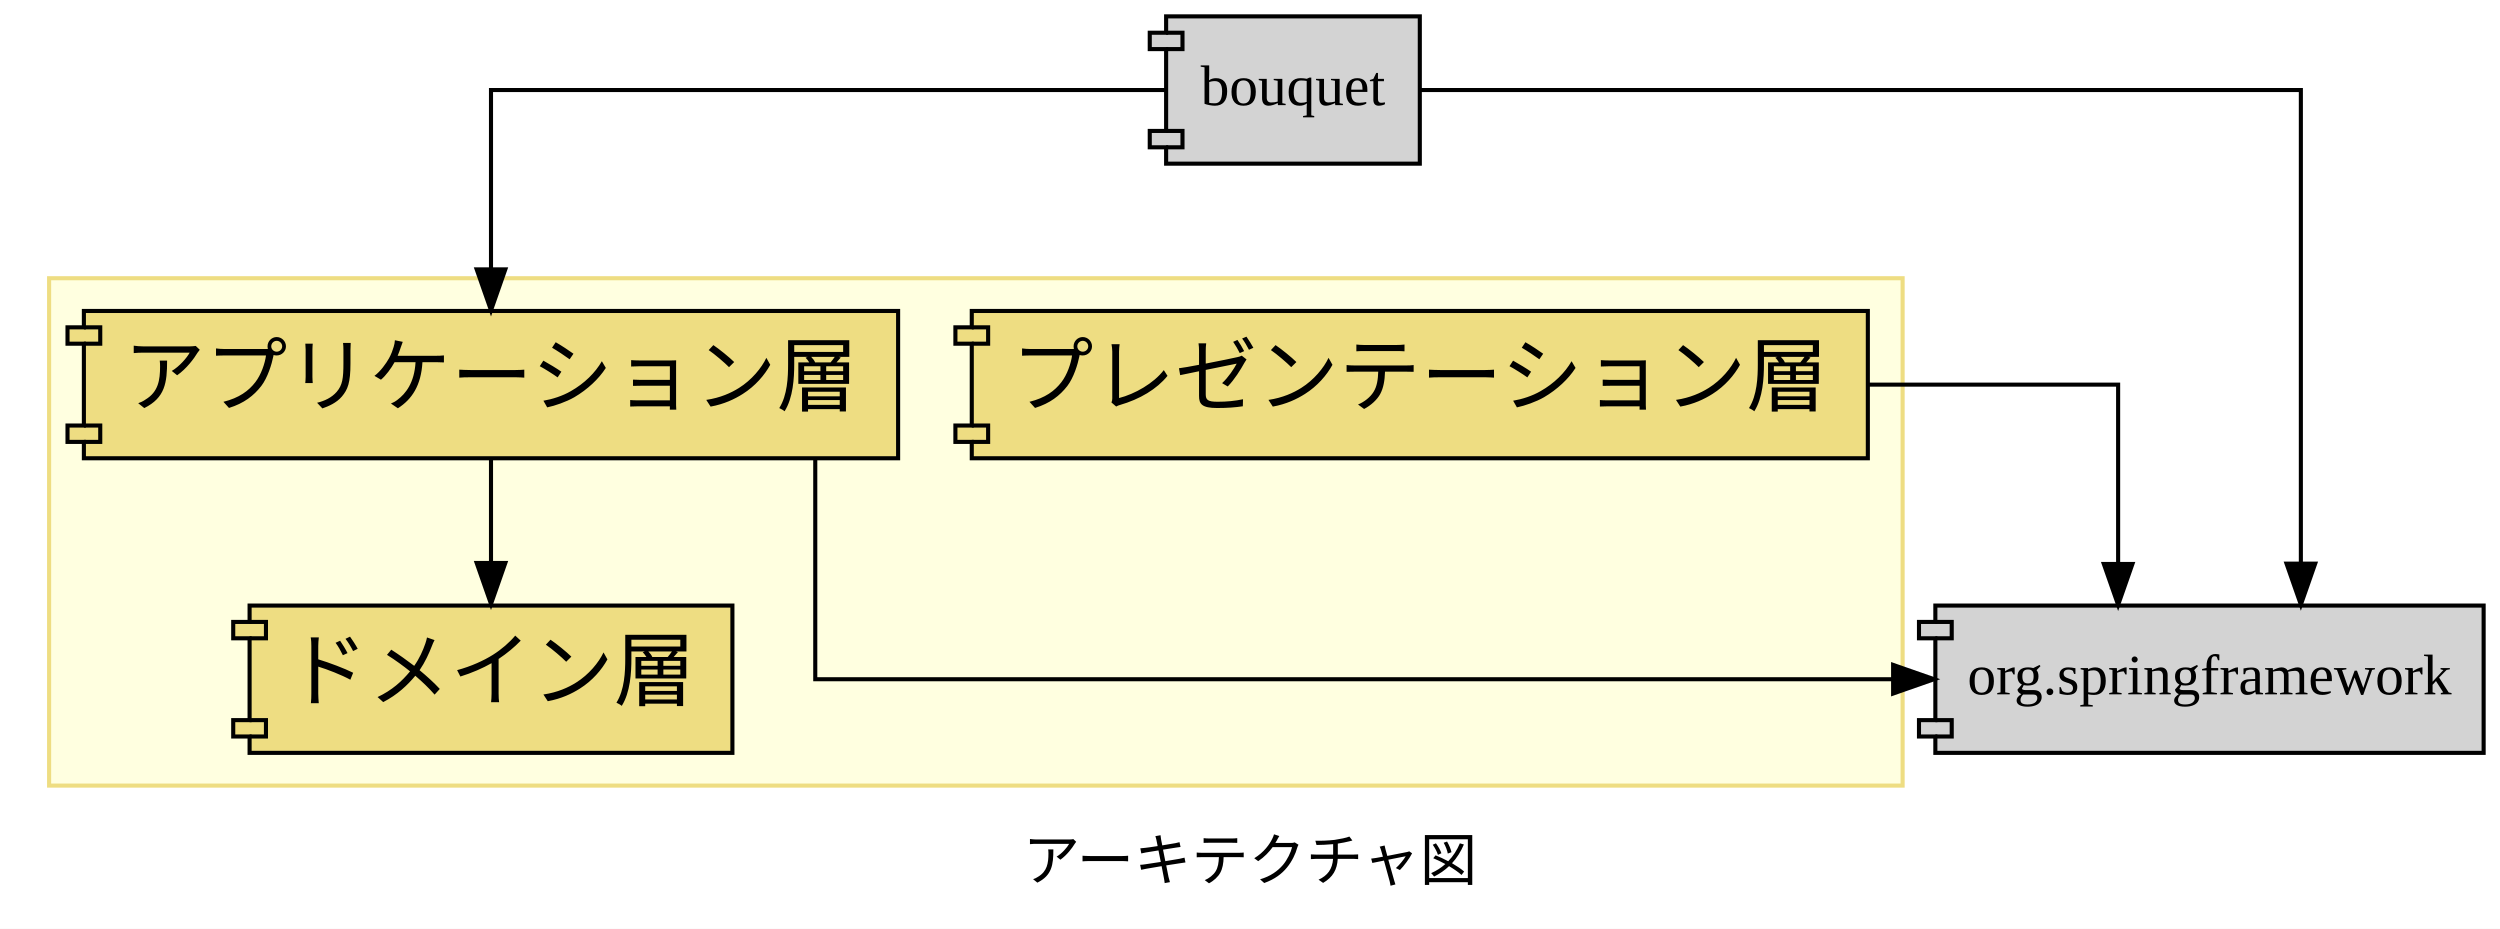
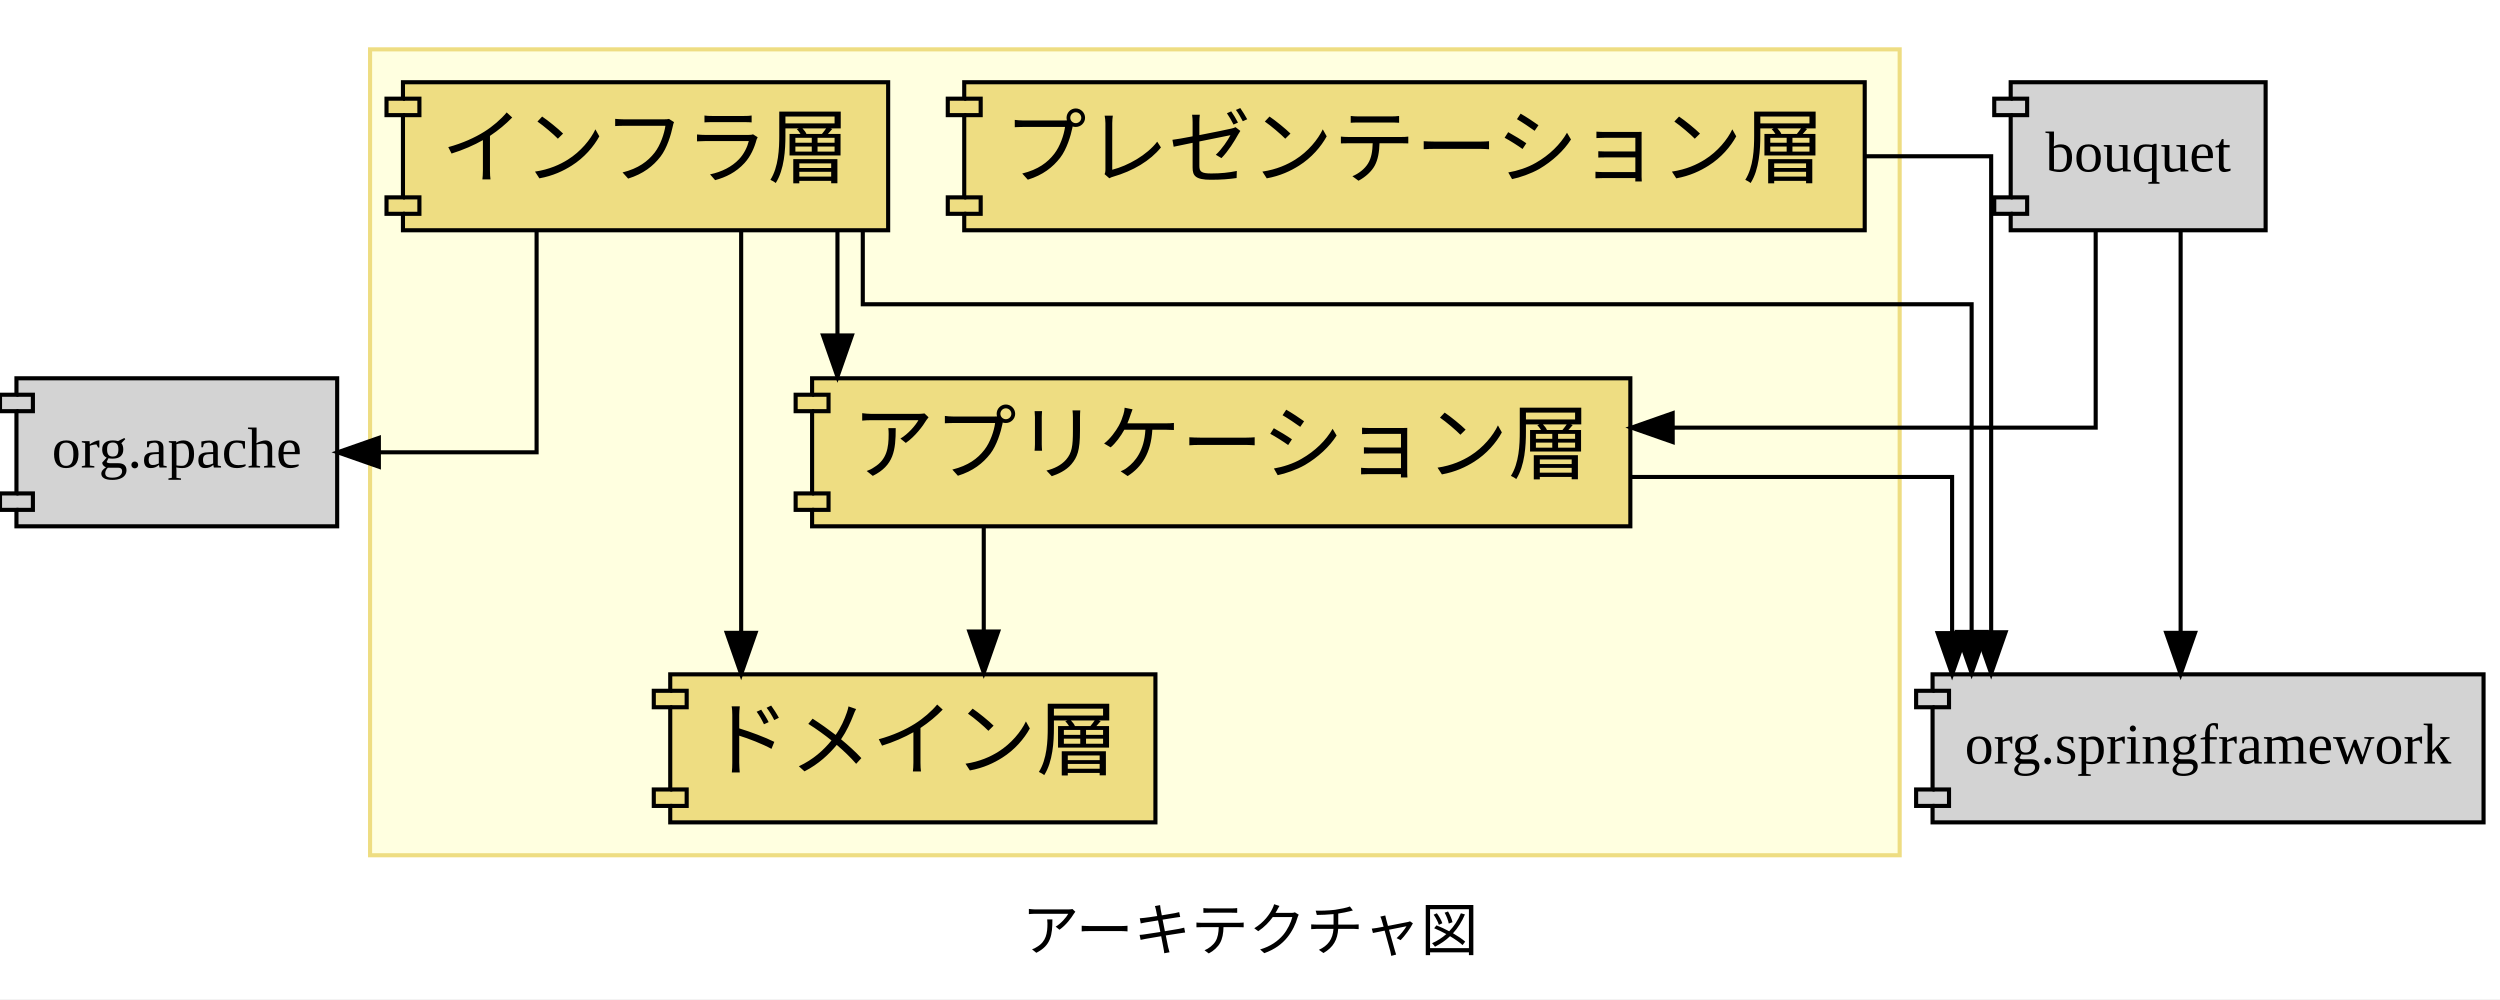
- <svg xmlns="http://www.w3.org/2000/svg" width="611pt" height="227pt" viewBox="0.00 0.00 611.00 227.00">
-   <g id="graph0" class="graph" transform="scale(1 1) rotate(0) translate(4 223)">
-     <polygon fill="white" stroke="transparent" points="-4,4 -4,-223 607,-223 607,4 -4,4" />
-     <text text-anchor="middle" x="301.5" y="-7.8" font-family="Times New Roman,serif" font-size="14.00">アーキテクチャ図
+ <svg xmlns="http://www.w3.org/2000/svg" width="608pt" height="243pt" viewBox="0.00 0.00 608.00 243.00">
+   <g id="graph0" class="graph" transform="scale(1 1) rotate(0) translate(4 239)">
+     <polygon fill="white" stroke="transparent" points="-4,4 -4,-239 604,-239 604,4 -4,4" />
+     <text text-anchor="middle" x="300" y="-7.8" font-family="Times New Roman,serif" font-size="14.00">アーキテクチャ図
        </text>
    <g id="clust1" class="cluster">
-       <polygon fill="lightyellow" stroke="#eedd82" points="8,-31 8,-155 461,-155 461,-31 8,-31" />
+       <polygon fill="lightyellow" stroke="#eedd82" points="86,-31 86,-227 458,-227 458,-31 86,-31" />
    </g>
    <g id="node1" class="node">
-       <polygon fill="#eedd82" stroke="black" points="215.5,-147 16.5,-147 16.5,-143 12.5,-143 12.5,-139 16.5,-139 16.5,-119 12.5,-119 12.5,-115 16.5,-115 16.5,-111 215.5,-111 215.5,-147" />
-       <polyline fill="none" stroke="black" points="16.5,-143 20.5,-143 20.5,-139 16.5,-139 " />
-       <polyline fill="none" stroke="black" points="16.5,-119 20.5,-119 20.5,-115 16.5,-115 " />
-       <text text-anchor="middle" x="116" y="-124" font-family="Times New Roman,serif" font-size="20.00">
+       <polygon fill="#eedd82" stroke="black" points="392.5,-147 193.5,-147 193.5,-143 189.5,-143 189.5,-139 193.5,-139 193.5,-119 189.5,-119 189.5,-115 193.5,-115 193.5,-111 392.5,-111 392.5,-147" />
+       <polyline fill="none" stroke="black" points="193.5,-143 197.5,-143 197.5,-139 193.5,-139 " />
+       <polyline fill="none" stroke="black" points="193.5,-119 197.5,-119 197.5,-115 193.5,-115 " />
+       <text text-anchor="middle" x="293" y="-124" font-family="Times New Roman,serif" font-size="20.00">
                アプリケーション層
            </text>
    </g>
    <g id="node2" class="node">
-       <polygon fill="#eedd82" stroke="black" points="175,-75 57,-75 57,-71 53,-71 53,-67 57,-67 57,-47 53,-47 53,-43 57,-43 57,-39 175,-39 175,-75" />
-       <polyline fill="none" stroke="black" points="57,-71 61,-71 61,-67 57,-67 " />
-       <polyline fill="none" stroke="black" points="57,-47 61,-47 61,-43 57,-43 " />
-       <text text-anchor="middle" x="116" y="-52" font-family="Times New Roman,serif" font-size="20.00">ドメイン層
+       <polygon fill="#eedd82" stroke="black" points="277,-75 159,-75 159,-71 155,-71 155,-67 159,-67 159,-47 155,-47 155,-43 159,-43 159,-39 277,-39 277,-75" />
+       <polyline fill="none" stroke="black" points="159,-71 163,-71 163,-67 159,-67 " />
+       <polyline fill="none" stroke="black" points="159,-47 163,-47 163,-43 159,-43 " />
+       <text text-anchor="middle" x="218" y="-52" font-family="Times New Roman,serif" font-size="20.00">ドメイン層
+             </text>
+     </g>
+     <g id="edge9" class="edge">
+       <path fill="none" stroke="black" d="M235.25,-110.83C235.25,-110.83 235.25,-85.41 235.25,-85.41" />
+       <polygon fill="black" stroke="black" points="238.75,-85.41 235.25,-75.41 231.75,-85.41 238.75,-85.41" />
+     </g>
+     <g id="node6" class="node">
+       <polygon fill="lightgrey" stroke="black" points="600,-75 466,-75 466,-71 462,-71 462,-67 466,-67 466,-47 462,-47 462,-43 466,-43 466,-39 600,-39 600,-75" />
+       <polyline fill="none" stroke="black" points="466,-71 470,-71 470,-67 466,-67 " />
+       <polyline fill="none" stroke="black" points="466,-47 470,-47 470,-43 466,-43 " />
+       <text text-anchor="middle" x="533" y="-53.3" font-family="Times New Roman,serif" font-size="14.00">
+                 org.springframework
            </text>
    </g>
    <g id="edge5" class="edge">
-       <path fill="none" stroke="black" d="M116,-110.83C116,-110.83 116,-85.41 116,-85.41" />
-       <polygon fill="black" stroke="black" points="119.5,-85.41 116,-75.41 112.5,-85.41 119.5,-85.41" />
+       <path fill="none" stroke="black" d="M392.53,-123C433.14,-123 470.75,-123 470.75,-123 470.75,-123 470.75,-85.03 470.75,-85.03" />
+       <polygon fill="black" stroke="black" points="474.25,-85.03 470.75,-75.03 467.25,-85.03 474.25,-85.03" />
    </g>
-     <g id="node5" class="node">
-       <polygon fill="lightgrey" stroke="black" points="603,-75 469,-75 469,-71 465,-71 465,-67 469,-67 469,-47 465,-47 465,-43 469,-43 469,-39 603,-39 603,-75" />
-       <polyline fill="none" stroke="black" points="469,-71 473,-71 473,-67 469,-67 " />
-       <polyline fill="none" stroke="black" points="469,-47 473,-47 473,-43 469,-43 " />
-       <text text-anchor="middle" x="536" y="-53.3" font-family="Times New Roman,serif" font-size="14.00">
-                 org.springframework
+     <g id="node3" class="node">
+       <polygon fill="#eedd82" stroke="black" points="212,-219 94,-219 94,-215 90,-215 90,-211 94,-211 94,-191 90,-191 90,-187 94,-187 94,-183 212,-183 212,-219" />
+       <polyline fill="none" stroke="black" points="94,-215 98,-215 98,-211 94,-211 " />
+       <polyline fill="none" stroke="black" points="94,-191 98,-191 98,-187 94,-187 " />
+       <text text-anchor="middle" x="153" y="-196" font-family="Times New Roman,serif" font-size="20.00">インフラ層
            </text>
    </g>
    <g id="edge3" class="edge">
-       <path fill="none" stroke="black" d="M195.25,-110.83C195.25,-89.5 195.25,-57 195.25,-57 195.25,-57 458.68,-57 458.68,-57" />
-       <polygon fill="black" stroke="black" points="458.68,-60.5 468.68,-57 458.68,-53.5 458.68,-60.5" />
+       <path fill="none" stroke="black" d="M199.67,-182.83C199.67,-182.83 199.67,-157.41 199.67,-157.41" />
+       <polygon fill="black" stroke="black" points="203.17,-157.41 199.67,-147.41 196.17,-157.41 203.17,-157.41" />
    </g>
-     <g id="node3" class="node">
-       <polygon fill="#eedd82" stroke="black" points="452.5,-147 233.5,-147 233.5,-143 229.5,-143 229.5,-139 233.5,-139 233.5,-119 229.5,-119 229.5,-115 233.5,-115 233.5,-111 452.5,-111 452.5,-147" />
-       <polyline fill="none" stroke="black" points="233.5,-143 237.5,-143 237.5,-139 233.5,-139 " />
-       <polyline fill="none" stroke="black" points="233.5,-119 237.5,-119 237.5,-115 233.5,-115 " />
-       <text text-anchor="middle" x="343" y="-124" font-family="Times New Roman,serif" font-size="20.00">
+     <g id="edge8" class="edge">
+       <path fill="none" stroke="black" d="M176.25,-182.76C176.25,-182.76 176.25,-85.09 176.25,-85.09" />
+       <polygon fill="black" stroke="black" points="179.75,-85.09 176.25,-75.09 172.75,-85.09 179.75,-85.09" />
+     </g>
+     <g id="edge4" class="edge">
+       <path fill="none" stroke="black" d="M205.83,-182.58C205.83,-173.72 205.83,-165 205.83,-165 205.83,-165 475.5,-165 475.5,-165 475.5,-165 475.5,-85.32 475.5,-85.32" />
+       <polygon fill="black" stroke="black" points="479,-85.32 475.5,-75.32 472,-85.32 479,-85.32" />
+     </g>
+     <g id="node7" class="node">
+       <polygon fill="lightgrey" stroke="black" points="78,-147 0,-147 0,-143 -4,-143 -4,-139 0,-139 0,-119 -4,-119 -4,-115 0,-115 0,-111 78,-111 78,-147" />
+       <polyline fill="none" stroke="black" points="0,-143 4,-143 4,-139 0,-139 " />
+       <polyline fill="none" stroke="black" points="0,-119 4,-119 4,-115 0,-115 " />
+       <text text-anchor="middle" x="39" y="-125.3" font-family="Times New Roman,serif" font-size="14.00">
+                 org.apache
+             </text>
+     </g>
+     <g id="edge6" class="edge">
+       <path fill="none" stroke="black" d="M126.5,-182.83C126.5,-161.5 126.5,-129 126.5,-129 126.5,-129 88.14,-129 88.14,-129" />
+       <polygon fill="black" stroke="black" points="88.14,-125.5 78.14,-129 88.14,-132.5 88.14,-125.5" />
+     </g>
+     <g id="node4" class="node">
+       <polygon fill="#eedd82" stroke="black" points="449.5,-219 230.5,-219 230.5,-215 226.5,-215 226.5,-211 230.5,-211 230.5,-191 226.5,-191 226.5,-187 230.5,-187 230.5,-183 449.5,-183 449.5,-219" />
+       <polyline fill="none" stroke="black" points="230.5,-215 234.5,-215 234.5,-211 230.5,-211 " />
+       <polyline fill="none" stroke="black" points="230.5,-191 234.5,-191 234.5,-187 230.5,-187 " />
+       <text text-anchor="middle" x="340" y="-196" font-family="Times New Roman,serif" font-size="20.00">
                プレゼンテーション層
            </text>
    </g>
    <g id="edge2" class="edge">
-       <path fill="none" stroke="black" d="M452.53,-129C485.77,-129 513.67,-129 513.67,-129 513.67,-129 513.67,-85.17 513.67,-85.17" />
-       <polygon fill="black" stroke="black" points="517.17,-85.17 513.67,-75.17 510.17,-85.17 517.17,-85.17" />
+       <path fill="none" stroke="black" d="M449.82,-201C467.56,-201 480.25,-201 480.25,-201 480.25,-201 480.25,-85.24 480.25,-85.24" />
+       <polygon fill="black" stroke="black" points="483.75,-85.24 480.25,-75.24 476.75,-85.24 483.75,-85.24" />
    </g>
-     <g id="node4" class="node">
-       <polygon fill="lightgrey" stroke="black" points="343,-219 281,-219 281,-215 277,-215 277,-211 281,-211 281,-191 277,-191 277,-187 281,-187 281,-183 343,-183 343,-219" />
-       <polyline fill="none" stroke="black" points="281,-215 285,-215 285,-211 281,-211 " />
-       <polyline fill="none" stroke="black" points="281,-191 285,-191 285,-187 281,-187 " />
-       <text text-anchor="middle" x="312" y="-197.3" font-family="Times New Roman,serif" font-size="14.00">
+     <g id="node5" class="node">
+       <polygon fill="lightgrey" stroke="black" points="547,-219 485,-219 485,-215 481,-215 481,-211 485,-211 485,-191 481,-191 481,-187 485,-187 485,-183 547,-183 547,-219" />
+       <polyline fill="none" stroke="black" points="485,-215 489,-215 489,-211 485,-211 " />
+       <polyline fill="none" stroke="black" points="485,-191 489,-191 489,-187 485,-187 " />
+       <text text-anchor="middle" x="516" y="-197.3" font-family="Times New Roman,serif" font-size="14.00">
                bouquet
            </text>
    </g>
    <g id="edge1" class="edge">
-       <path fill="none" stroke="black" d="M280.94,-201C225.68,-201 116,-201 116,-201 116,-201 116,-157.17 116,-157.17" />
-       <polygon fill="black" stroke="black" points="119.5,-157.17 116,-147.17 112.5,-157.17 119.5,-157.17" />
+       <path fill="none" stroke="black" d="M505.67,-182.97C505.67,-163.42 505.67,-135 505.67,-135 505.67,-135 402.8,-135 402.8,-135" />
+       <polygon fill="black" stroke="black" points="402.8,-131.5 392.8,-135 402.79,-138.5 402.8,-131.5" />
    </g>
-     <g id="edge4" class="edge">
-       <path fill="none" stroke="black" d="M343.2,-201C409.48,-201 558.33,-201 558.33,-201 558.33,-201 558.33,-85.24 558.33,-85.24" />
-       <polygon fill="black" stroke="black" points="561.83,-85.24 558.33,-75.24 554.83,-85.24 561.83,-85.24" />
+     <g id="edge7" class="edge">
+       <path fill="none" stroke="black" d="M526.33,-182.76C526.33,-182.76 526.33,-85.09 526.33,-85.09" />
+       <polygon fill="black" stroke="black" points="529.83,-85.09 526.33,-75.09 522.83,-85.09 529.83,-85.09" />
    </g>
  </g>
</svg>
